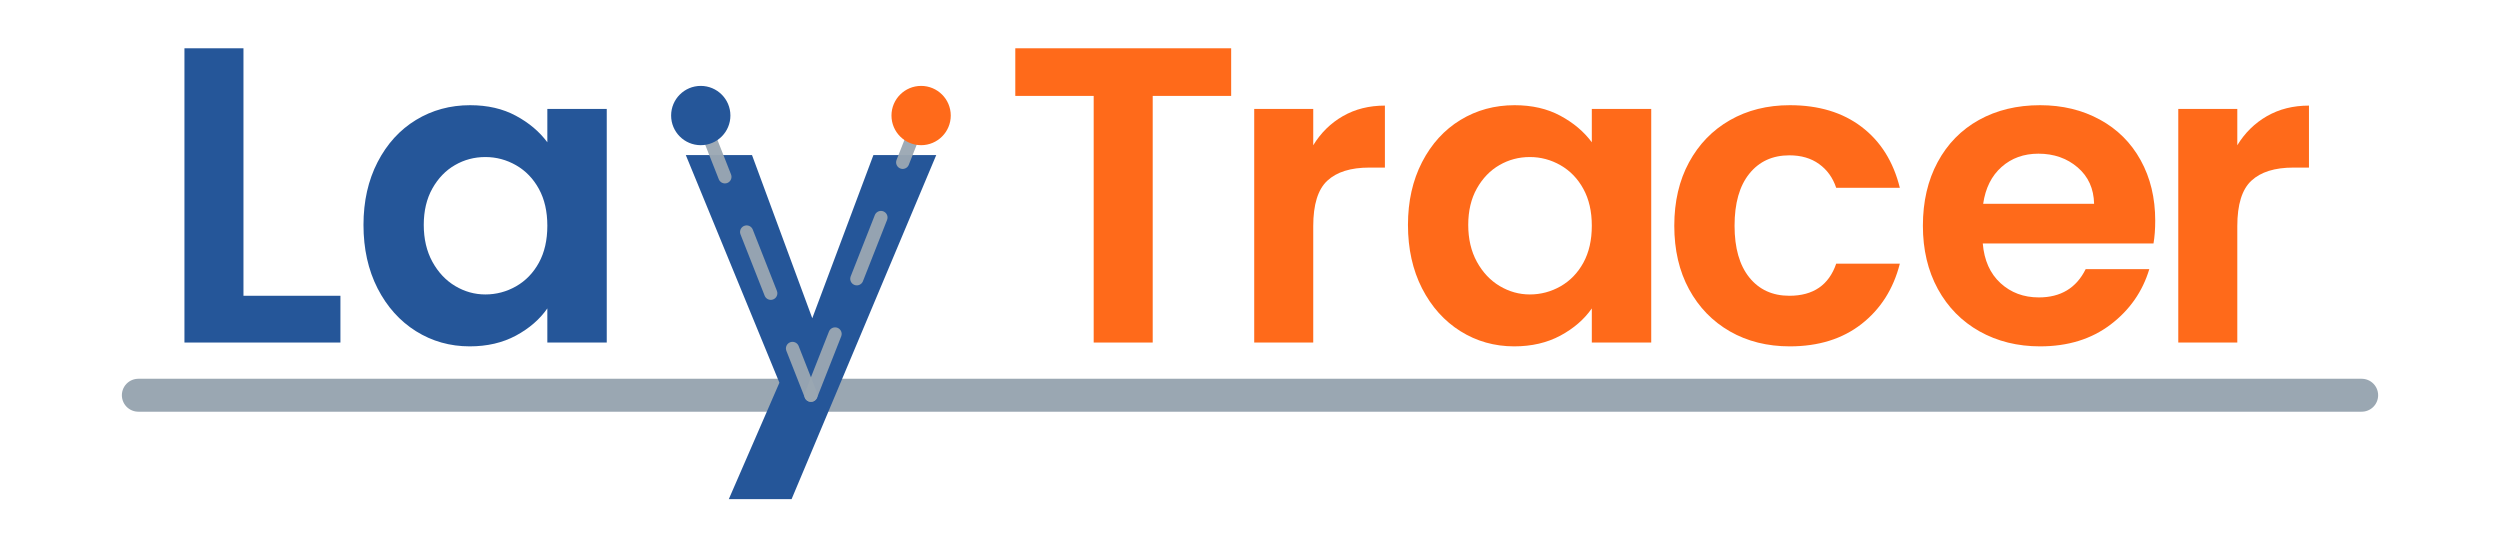
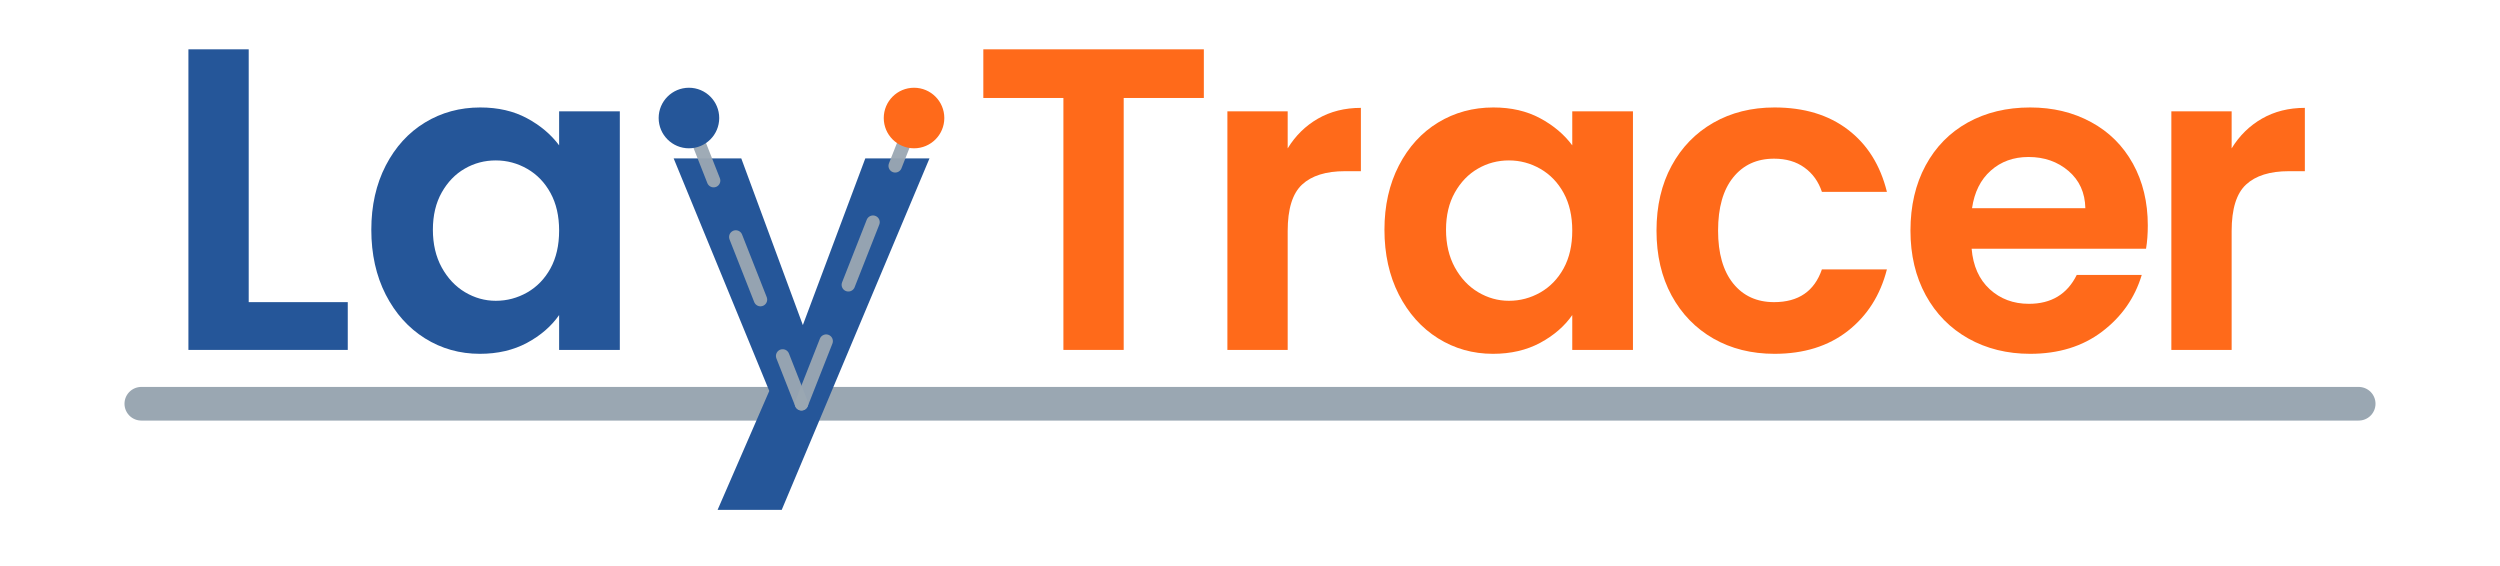
- <svg xmlns="http://www.w3.org/2000/svg" width="759.04" height="168" viewBox="0 0 759.04 168" role="img" aria-labelledby="title desc">
-   <line x1="42" y1="120" x2="717.04" y2="120" stroke="#9AA7B2" stroke-width="10" stroke-linecap="round" />
+ <svg xmlns="http://www.w3.org/2000/svg" width="743.04" height="168" viewBox="0 0 743.04 168" role="img" aria-labelledby="title desc">
+   <line x1="42" y1="120" x2="701.04" y2="120" stroke="#9AA7B2" stroke-width="10" stroke-linecap="round" />
  <path fill="#255699" d="M 73.92 89.8 L 103.36 89.8 L 103.36 104 L 56 104 L 56 14.66 L 73.92 14.66 L 73.92 89.8 Z" />
  <path fill="#255699" d="M 110.36 68.28 Q 110.36 57.54 114.64 49.22 Q 118.94 40.9 126.3 36.42 Q 133.66 31.94 142.74 31.94 Q 150.68 31.94 156.62 35.14 Q 162.58 38.34 166.18 43.2 L 166.18 33.08 L 184.22 33.08 L 184.22 104 L 166.18 104 L 166.18 93.64 Q 162.72 98.62 156.64 101.9 Q 150.56 105.16 142.62 105.16 Q 133.66 105.16 126.3 100.56 Q 118.94 95.94 114.64 87.56 Q 110.36 79.16 110.36 68.28 Z M 166.18 68.54 Q 166.18 62.02 163.62 57.36 Q 161.06 52.68 156.7 50.18 Q 152.34 47.68 147.36 47.68 Q 142.36 47.68 138.14 50.12 Q 133.92 52.54 131.28 57.22 Q 128.66 61.88 128.66 68.28 Q 128.66 74.68 131.28 79.48 Q 133.92 84.28 138.2 86.84 Q 142.5 89.4 147.36 89.4 Q 152.34 89.4 156.7 86.92 Q 161.06 84.42 163.62 79.76 Q 166.18 75.08 166.18 68.54 Z" />
-   <path fill="#255699" d="M 284.26 47.08 L 240.34 151.54 L 221.28 151.54 L 236.64 116.2 L 208.22 47.08 L 228.32 47.08 L 246.62 96.62 L 265.18 47.08 L 284.26 47.08 Z" />
-   <path fill="#FF6A1A" d="M 373.8 14.66 L 373.8 29.12 L 349.98 29.12 L 349.98 104 L 332.06 104 L 332.06 29.12 L 308.26 29.12 L 308.26 14.66 L 373.8 14.66 Z" />
-   <path fill="#FF6A1A" d="M 398.72 44.1 Q 402.16 38.46 407.72 35.26 Q 413.3 32.06 420.48 32.06 L 420.48 50.88 L 415.74 50.88 Q 407.28 50.88 403 54.86 Q 398.72 58.82 398.72 68.68 L 398.72 104 L 380.8 104 L 380.8 33.08 L 398.72 33.08 L 398.72 44.1 Z" />
-   <path fill="#FF6A1A" d="M 427.48 68.28 Q 427.48 57.54 431.76 49.22 Q 436.06 40.9 443.42 36.42 Q 450.78 31.94 459.86 31.94 Q 467.8 31.94 473.74 35.14 Q 479.7 38.34 483.3 43.2 L 483.3 33.08 L 501.34 33.08 L 501.34 104 L 483.3 104 L 483.3 93.64 Q 479.84 98.62 473.76 101.9 Q 467.68 105.16 459.74 105.16 Q 450.78 105.16 443.42 100.56 Q 436.06 95.94 431.76 87.56 Q 427.48 79.16 427.48 68.28 Z M 483.3 68.54 Q 483.3 62.02 480.74 57.36 Q 478.18 52.68 473.82 50.18 Q 469.46 47.68 464.48 47.68 Q 459.48 47.68 455.26 50.12 Q 451.04 52.54 448.4 57.22 Q 445.78 61.88 445.78 68.28 Q 445.78 74.68 448.4 79.48 Q 451.04 84.28 455.32 86.84 Q 459.62 89.4 464.48 89.4 Q 469.46 89.4 473.82 86.92 Q 478.18 84.42 480.74 79.76 Q 483.3 75.08 483.3 68.54 Z" />
-   <path fill="#FF6A1A" d="M 508.34 68.54 Q 508.34 57.54 512.82 49.28 Q 517.3 41.02 525.24 36.48 Q 533.18 31.94 543.42 31.94 Q 556.6 31.94 565.24 38.54 Q 573.88 45.12 576.82 57.02 L 557.5 57.02 Q 555.96 52.42 552.3 49.8 Q 548.66 47.16 543.28 47.16 Q 535.6 47.16 531.12 52.74 Q 526.64 58.3 526.64 68.54 Q 526.64 78.66 531.12 84.24 Q 535.6 89.8 543.28 89.8 Q 554.16 89.8 557.5 80.06 L 576.82 80.06 Q 573.88 91.58 565.18 98.38 Q 556.48 105.16 543.42 105.16 Q 533.18 105.16 525.24 100.62 Q 517.3 96.06 512.82 87.82 Q 508.34 79.56 508.34 68.54 Z" />
-   <path fill="#FF6A1A" d="M 654.36 67 Q 654.36 70.84 653.84 73.92 L 602 73.92 Q 602.64 81.6 607.38 85.96 Q 612.12 90.3 619.02 90.3 Q 629 90.3 633.24 81.72 L 652.56 81.72 Q 649.48 91.96 640.78 98.56 Q 632.08 105.16 619.4 105.16 Q 609.16 105.16 601.04 100.62 Q 592.92 96.06 588.36 87.74 Q 583.82 79.42 583.82 68.54 Q 583.82 57.54 588.3 49.22 Q 592.78 40.9 600.84 36.42 Q 608.92 31.94 619.4 31.94 Q 629.52 31.94 637.52 36.3 Q 645.52 40.64 649.94 48.64 Q 654.36 56.64 654.36 67 Z M 635.8 61.88 Q 635.66 54.98 630.8 50.82 Q 625.94 46.66 618.9 46.66 Q 612.24 46.66 607.7 50.7 Q 603.16 54.72 602.12 61.88 L 635.8 61.88 Z" />
-   <path fill="#FF6A1A" d="M 679.28 44.1 Q 682.72 38.46 688.28 35.26 Q 693.86 32.06 701.04 32.06 L 701.04 50.88 L 696.3 50.88 Q 687.84 50.88 683.56 54.86 Q 679.28 58.82 679.28 68.68 L 679.28 104 L 661.36 104 L 661.36 33.08 L 679.28 33.08 L 679.28 44.1 Z" />
-   <line x1="212.763" y1="35.08" x2="246.215" y2="120" stroke="#9AA7B2" stroke-width="4" stroke-linecap="round" opacity="0.95" stroke-dasharray="20 18" />
-   <line x1="246.215" y1="120" x2="279.666" y2="35.08" stroke="#9AA7B2" stroke-width="4" stroke-linecap="round" opacity="0.95" stroke-dasharray="20 18" />
-   <circle cx="212.763" cy="35.08" r="9" fill="#255699" />
-   <circle cx="279.666" cy="35.08" r="9" fill="#FF6A1A" />
+   <path fill="#255699" d="M 276.26 47.08 L 232.34 151.54 L 213.28 151.54 L 228.64 116.2 L 200.22 47.08 L 220.32 47.08 L 238.62 96.62 L 257.18 47.08 L 276.26 47.08 Z" />
+   <path fill="#FF6A1A" d="M 357.8 14.66 L 357.8 29.12 L 333.98 29.12 L 333.98 104 L 316.06 104 L 316.06 29.12 L 292.26 29.12 L 292.26 14.66 L 357.8 14.66 Z" />
+   <path fill="#FF6A1A" d="M 382.72 44.1 Q 386.16 38.46 391.72 35.26 Q 397.3 32.06 404.48 32.06 L 404.48 50.88 L 399.74 50.88 Q 391.28 50.88 387 54.86 Q 382.72 58.82 382.72 68.68 L 382.72 104 L 364.8 104 L 364.8 33.08 L 382.72 33.08 L 382.72 44.1 Z" />
+   <path fill="#FF6A1A" d="M 411.48 68.28 Q 411.48 57.54 415.76 49.22 Q 420.06 40.9 427.42 36.42 Q 434.78 31.94 443.86 31.94 Q 451.8 31.94 457.74 35.14 Q 463.7 38.34 467.3 43.2 L 467.3 33.08 L 485.34 33.08 L 485.34 104 L 467.3 104 L 467.3 93.64 Q 463.84 98.62 457.76 101.9 Q 451.68 105.16 443.74 105.16 Q 434.78 105.16 427.42 100.56 Q 420.06 95.94 415.76 87.56 Q 411.48 79.16 411.48 68.28 Z M 467.3 68.54 Q 467.3 62.02 464.74 57.36 Q 462.18 52.68 457.82 50.18 Q 453.46 47.68 448.48 47.68 Q 443.48 47.68 439.26 50.12 Q 435.04 52.54 432.4 57.22 Q 429.78 61.88 429.78 68.28 Q 429.78 74.68 432.4 79.48 Q 435.04 84.28 439.32 86.84 Q 443.62 89.4 448.48 89.4 Q 453.46 89.4 457.82 86.92 Q 462.18 84.42 464.74 79.76 Q 467.3 75.08 467.3 68.54 Z" />
+   <path fill="#FF6A1A" d="M 492.34 68.54 Q 492.34 57.54 496.82 49.28 Q 501.3 41.02 509.24 36.48 Q 517.18 31.94 527.42 31.94 Q 540.6 31.94 549.24 38.54 Q 557.88 45.12 560.82 57.02 L 541.5 57.02 Q 539.96 52.42 536.3 49.8 Q 532.66 47.16 527.28 47.16 Q 519.6 47.16 515.12 52.74 Q 510.64 58.3 510.64 68.54 Q 510.64 78.66 515.12 84.24 Q 519.6 89.8 527.28 89.8 Q 538.16 89.8 541.5 80.06 L 560.82 80.06 Q 557.88 91.58 549.18 98.38 Q 540.48 105.16 527.42 105.16 Q 517.18 105.16 509.24 100.62 Q 501.3 96.06 496.82 87.82 Q 492.34 79.56 492.34 68.54 Z" />
+   <path fill="#FF6A1A" d="M 638.36 67 Q 638.36 70.84 637.84 73.92 L 586 73.92 Q 586.64 81.6 591.38 85.96 Q 596.12 90.3 603.02 90.3 Q 613 90.3 617.24 81.72 L 636.56 81.72 Q 633.48 91.96 624.78 98.56 Q 616.08 105.16 603.4 105.16 Q 593.16 105.16 585.04 100.62 Q 576.92 96.06 572.36 87.74 Q 567.82 79.42 567.82 68.54 Q 567.82 57.54 572.3 49.22 Q 576.78 40.9 584.84 36.42 Q 592.92 31.94 603.4 31.94 Q 613.52 31.94 621.52 36.3 Q 629.52 40.64 633.94 48.64 Q 638.36 56.64 638.36 67 Z M 619.8 61.88 Q 619.66 54.98 614.8 50.82 Q 609.94 46.66 602.9 46.66 Q 596.24 46.66 591.7 50.7 Q 587.16 54.72 586.12 61.88 L 619.8 61.88 Z" />
+   <path fill="#FF6A1A" d="M 663.28 44.1 Q 666.72 38.46 672.28 35.26 Q 677.86 32.06 685.04 32.06 L 685.04 50.88 L 680.3 50.88 Q 671.84 50.88 667.56 54.86 Q 663.28 58.82 663.28 68.68 L 663.28 104 L 645.36 104 L 645.36 33.08 L 663.28 33.08 L 663.28 44.1 Z" />
+   <line x1="204.763" y1="35.08" x2="238.215" y2="120" stroke="#9AA7B2" stroke-width="4" stroke-linecap="round" opacity="0.95" stroke-dasharray="20 18" />
+   <line x1="238.215" y1="120" x2="271.666" y2="35.08" stroke="#9AA7B2" stroke-width="4" stroke-linecap="round" opacity="0.95" stroke-dasharray="20 18" />
+   <circle cx="204.763" cy="35.08" r="9" fill="#255699" />
+   <circle cx="271.666" cy="35.08" r="9" fill="#FF6A1A" />
</svg>
